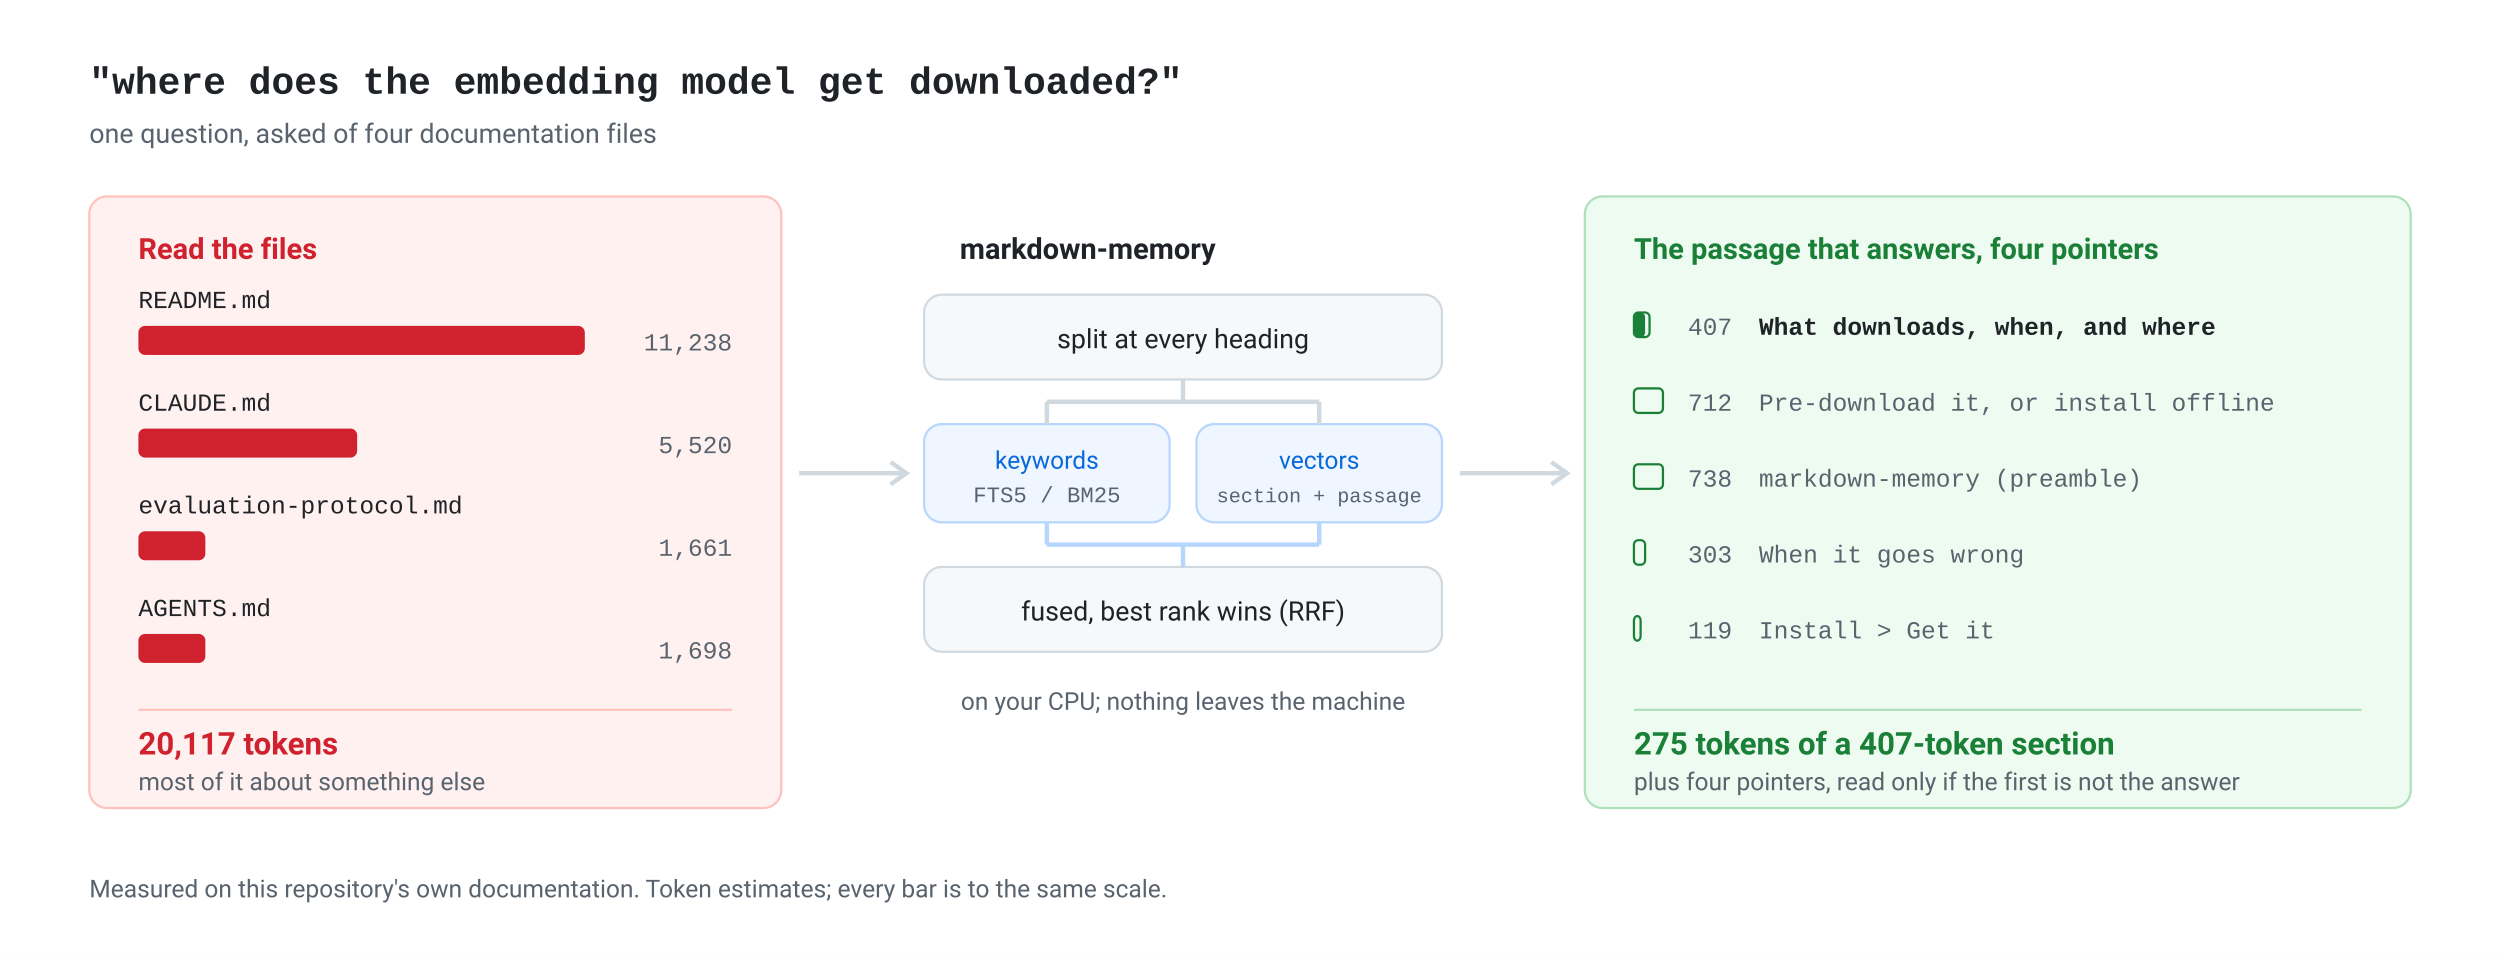
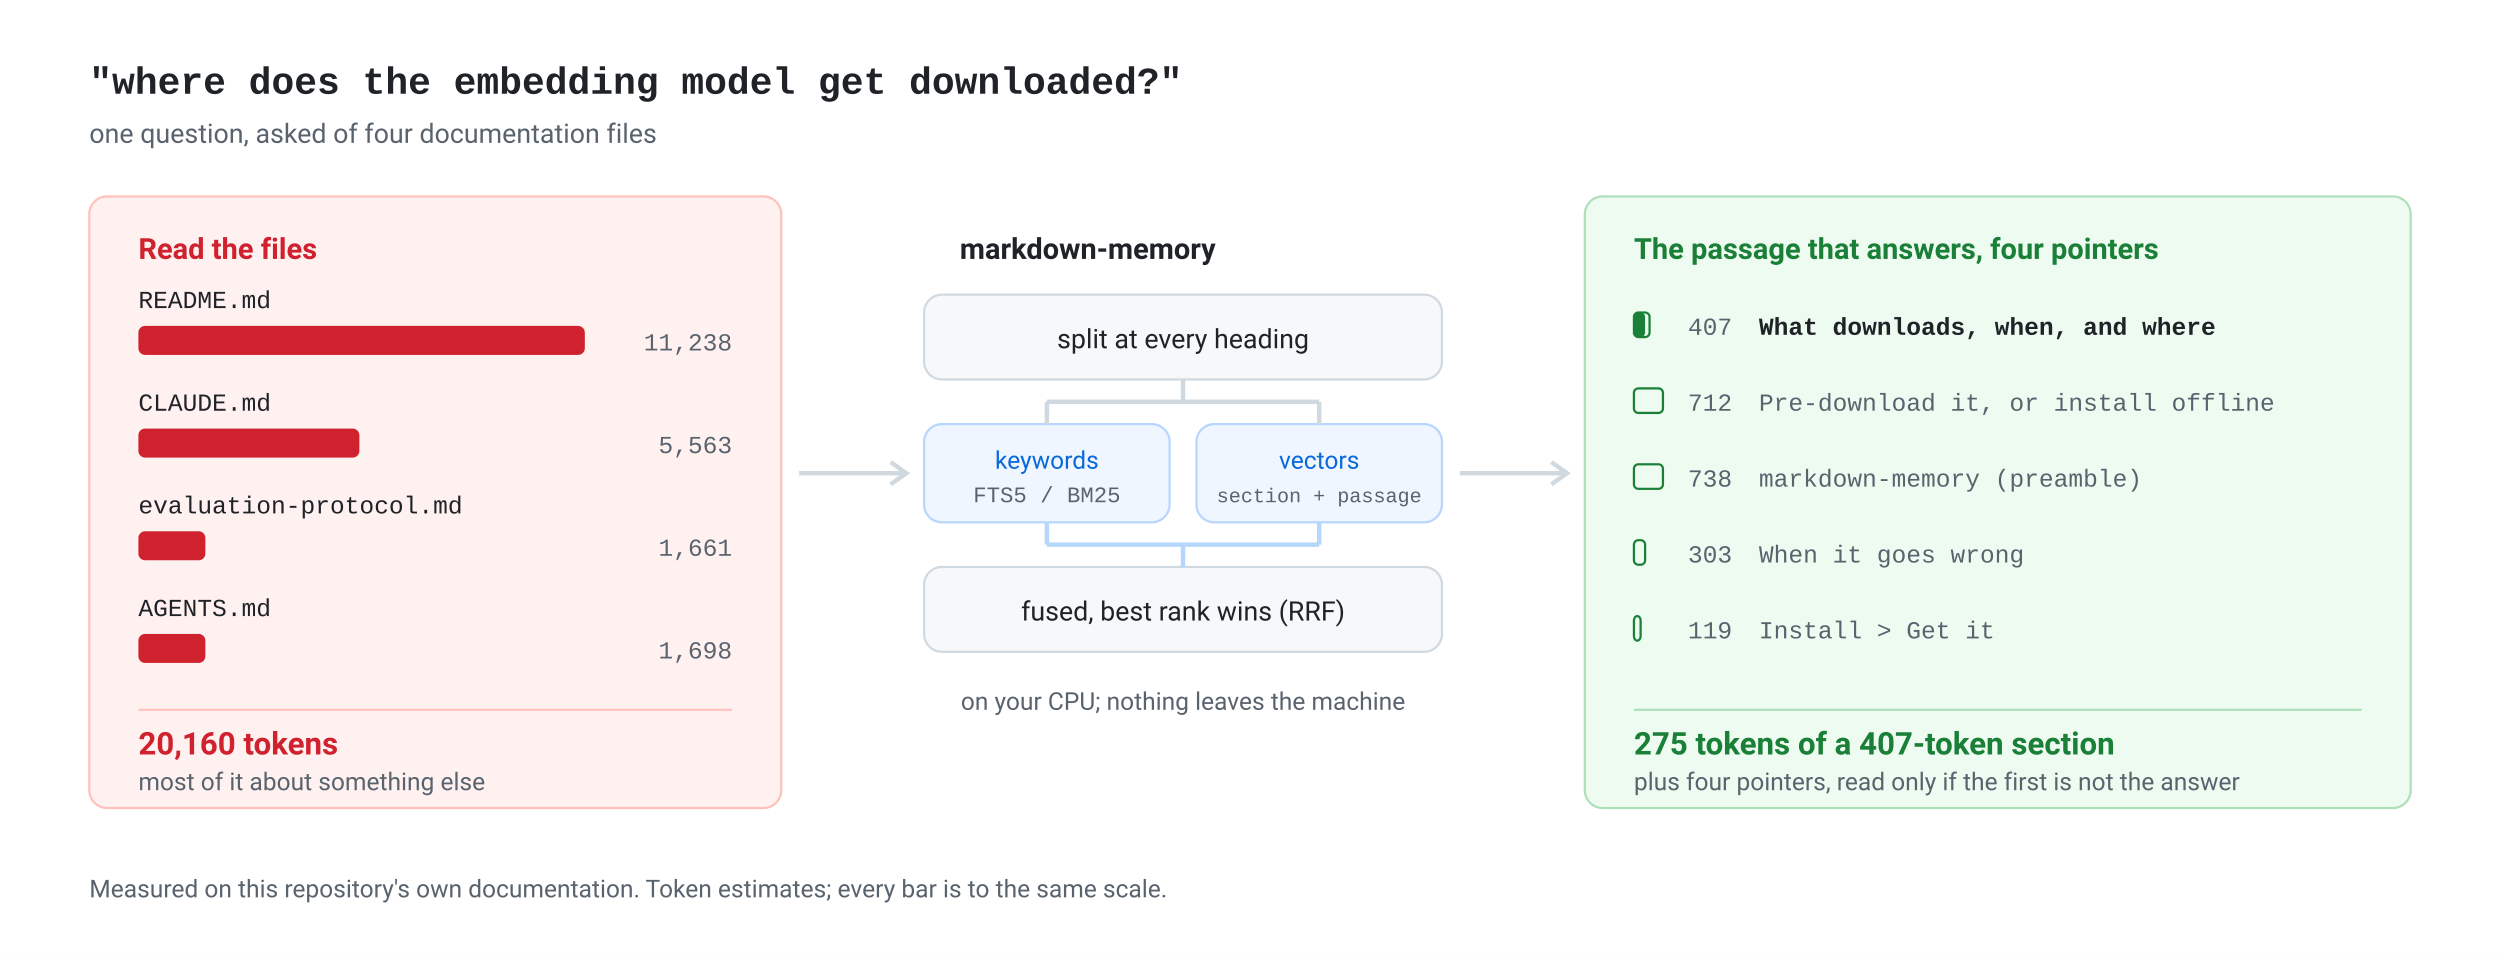
- <svg xmlns="http://www.w3.org/2000/svg" viewBox="0 0 1120 430" width="1120" height="430" role="img" aria-label="One question: reading four whole files costs 20,117 tokens; markdown-memory returns the passage that answers, 275 tokens of a 407-token section, with four pointers to the rest.">
+ <svg xmlns="http://www.w3.org/2000/svg" viewBox="0 0 1120 430" width="1120" height="430" role="img" aria-label="One question: reading four whole files costs 20,160 tokens; markdown-memory returns the passage that answers, 275 tokens of a 407-token section, with four pointers to the rest.">
  <rect width="1120" height="430" fill="#ffffff" />
  <text x="40" y="42" font-family="ui-monospace,SFMono-Regular,Menlo,Consolas,'Liberation Mono',monospace" font-size="17" font-weight="600" fill="#1f2328" text-anchor="start">"where does the embedding model get downloaded?"</text>
  <text x="40" y="64" font-family="ui-sans-serif,-apple-system,BlinkMacSystemFont,'Segoe UI',Roboto,'Helvetica Neue',Arial,sans-serif" font-size="12" font-weight="400" fill="#59636e" text-anchor="start">one question, asked of four documentation files</text>
  <rect x="40" y="88" width="310" height="274" rx="8" fill="#fff1f0" stroke="#ffc1bc" stroke-width="1" />
  <text x="62" y="116" font-family="ui-sans-serif,-apple-system,BlinkMacSystemFont,'Segoe UI',Roboto,'Helvetica Neue',Arial,sans-serif" font-size="13" font-weight="600" fill="#cf222e" text-anchor="start">Read the files</text>
  <text x="62" y="138" font-family="ui-monospace,SFMono-Regular,Menlo,Consolas,'Liberation Mono',monospace" font-size="11" font-weight="400" fill="#1f2328" text-anchor="start">README.md</text>
  <rect x="62" y="146" width="200" height="13" rx="3" fill="#cf222e" stroke="none" stroke-width="1" />
  <text x="328" y="157" font-family="ui-monospace,SFMono-Regular,Menlo,Consolas,'Liberation Mono',monospace" font-size="11" font-weight="400" fill="#59636e" text-anchor="end">11,238</text>
  <text x="62" y="184" font-family="ui-monospace,SFMono-Regular,Menlo,Consolas,'Liberation Mono',monospace" font-size="11" font-weight="400" fill="#1f2328" text-anchor="start">CLAUDE.md</text>
-   <rect x="62" y="192" width="98" height="13" rx="3" fill="#cf222e" stroke="none" stroke-width="1" />
-   <text x="328" y="203" font-family="ui-monospace,SFMono-Regular,Menlo,Consolas,'Liberation Mono',monospace" font-size="11" font-weight="400" fill="#59636e" text-anchor="end">5,520</text>
+   <rect x="62" y="192" width="99" height="13" rx="3" fill="#cf222e" stroke="none" stroke-width="1" />
+   <text x="328" y="203" font-family="ui-monospace,SFMono-Regular,Menlo,Consolas,'Liberation Mono',monospace" font-size="11" font-weight="400" fill="#59636e" text-anchor="end">5,563</text>
  <text x="62" y="230" font-family="ui-monospace,SFMono-Regular,Menlo,Consolas,'Liberation Mono',monospace" font-size="11" font-weight="400" fill="#1f2328" text-anchor="start">evaluation-protocol.md</text>
  <rect x="62" y="238" width="30" height="13" rx="3" fill="#cf222e" stroke="none" stroke-width="1" />
  <text x="328" y="249" font-family="ui-monospace,SFMono-Regular,Menlo,Consolas,'Liberation Mono',monospace" font-size="11" font-weight="400" fill="#59636e" text-anchor="end">1,661</text>
  <text x="62" y="276" font-family="ui-monospace,SFMono-Regular,Menlo,Consolas,'Liberation Mono',monospace" font-size="11" font-weight="400" fill="#1f2328" text-anchor="start">AGENTS.md</text>
  <rect x="62" y="284" width="30" height="13" rx="3" fill="#cf222e" stroke="none" stroke-width="1" />
  <text x="328" y="295" font-family="ui-monospace,SFMono-Regular,Menlo,Consolas,'Liberation Mono',monospace" font-size="11" font-weight="400" fill="#59636e" text-anchor="end">1,698</text>
  <path d="M62 318 L328 318" stroke="#ffc1bc" stroke-width="1" />
-   <text x="62" y="338" font-family="ui-sans-serif,-apple-system,BlinkMacSystemFont,'Segoe UI',Roboto,'Helvetica Neue',Arial,sans-serif" font-size="14" font-weight="600" fill="#cf222e" text-anchor="start">20,117 tokens</text>
+   <text x="62" y="338" font-family="ui-sans-serif,-apple-system,BlinkMacSystemFont,'Segoe UI',Roboto,'Helvetica Neue',Arial,sans-serif" font-size="14" font-weight="600" fill="#cf222e" text-anchor="start">20,160 tokens</text>
  <text x="62" y="354" font-family="ui-sans-serif,-apple-system,BlinkMacSystemFont,'Segoe UI',Roboto,'Helvetica Neue',Arial,sans-serif" font-size="11" font-weight="400" fill="#59636e" text-anchor="start">most of it about something else</text>
  <text x="430" y="116" font-family="ui-sans-serif,-apple-system,BlinkMacSystemFont,'Segoe UI',Roboto,'Helvetica Neue',Arial,sans-serif" font-size="13" font-weight="600" fill="#1f2328" text-anchor="start">markdown-memory</text>
  <rect x="414" y="132" width="232" height="38" rx="8" fill="#f6f8fa" stroke="#d1d9e0" stroke-width="1" />
  <text x="530" y="156" font-family="ui-sans-serif,-apple-system,BlinkMacSystemFont,'Segoe UI',Roboto,'Helvetica Neue',Arial,sans-serif" font-size="12" font-weight="400" fill="#1f2328" text-anchor="middle">split at every heading</text>
  <rect x="414" y="190" width="110" height="44" rx="8" fill="#eff6ff" stroke="#b6d6fd" stroke-width="1" />
  <text x="469" y="210" font-family="ui-sans-serif,-apple-system,BlinkMacSystemFont,'Segoe UI',Roboto,'Helvetica Neue',Arial,sans-serif" font-size="11" font-weight="400" fill="#0969da" text-anchor="middle">keywords</text>
  <text x="469" y="225" font-family="ui-monospace,SFMono-Regular,Menlo,Consolas,'Liberation Mono',monospace" font-size="10" font-weight="400" fill="#59636e" text-anchor="middle">FTS5 / BM25</text>
  <rect x="536" y="190" width="110" height="44" rx="8" fill="#eff6ff" stroke="#b6d6fd" stroke-width="1" />
  <text x="591" y="210" font-family="ui-sans-serif,-apple-system,BlinkMacSystemFont,'Segoe UI',Roboto,'Helvetica Neue',Arial,sans-serif" font-size="11" font-weight="400" fill="#0969da" text-anchor="middle">vectors</text>
  <text x="591" y="225" font-family="ui-monospace,SFMono-Regular,Menlo,Consolas,'Liberation Mono',monospace" font-size="9" font-weight="400" fill="#59636e" text-anchor="middle">section + passage</text>
  <rect x="414" y="254" width="232" height="38" rx="8" fill="#f6f8fa" stroke="#d1d9e0" stroke-width="1" />
  <text x="530" y="278" font-family="ui-sans-serif,-apple-system,BlinkMacSystemFont,'Segoe UI',Roboto,'Helvetica Neue',Arial,sans-serif" font-size="12" font-weight="400" fill="#1f2328" text-anchor="middle">fused, best rank wins (RRF)</text>
  <path d="M530 170 L530 180 M469 180 L591 180 M469 180 L469 190 M591 180 L591 190" stroke="#d1d9e0" stroke-width="2" fill="none" />
  <path d="M469 234 L469 244 M591 234 L591 244 M469 244 L591 244 M530 244 L530 254" stroke="#b6d6fd" stroke-width="2" fill="none" />
  <text x="530" y="318" font-family="ui-sans-serif,-apple-system,BlinkMacSystemFont,'Segoe UI',Roboto,'Helvetica Neue',Arial,sans-serif" font-size="11" font-weight="400" fill="#59636e" text-anchor="middle">on your CPU; nothing leaves the machine</text>
  <path d="M358 212 L406 212" stroke="#d1d9e0" stroke-width="2" fill="none" />
  <path d="M399 207 L406 212 L399 217" fill="none" stroke="#d1d9e0" stroke-width="2" />
  <path d="M654 212 L702 212" stroke="#d1d9e0" stroke-width="2" fill="none" />
  <path d="M695 207 L702 212 L695 217" fill="none" stroke="#d1d9e0" stroke-width="2" />
  <rect x="710" y="88" width="370" height="274" rx="8" fill="#eefbf1" stroke="#aee0bb" stroke-width="1" />
  <text x="732" y="116" font-family="ui-sans-serif,-apple-system,BlinkMacSystemFont,'Segoe UI',Roboto,'Helvetica Neue',Arial,sans-serif" font-size="13" font-weight="600" fill="#1a7f37" text-anchor="start">The passage that answers, four pointers</text>
  <rect x="732" y="140" width="7" height="11" rx="2" fill="none" stroke="#1a7f37" stroke-width="1" />
  <rect x="732" y="140" width="5" height="11" rx="2" fill="#1a7f37" stroke="none" stroke-width="1" />
  <text x="776" y="150" font-family="ui-monospace,SFMono-Regular,Menlo,Consolas,'Liberation Mono',monospace" font-size="11" font-weight="400" fill="#59636e" text-anchor="end">407</text>
  <text x="788" y="150" font-family="ui-monospace,SFMono-Regular,Menlo,Consolas,'Liberation Mono',monospace" font-size="11" font-weight="600" fill="#1f2328" text-anchor="start">What downloads, when, and where</text>
  <rect x="732" y="174" width="13" height="11" rx="2" fill="none" stroke="#1a7f37" stroke-width="1" />
  <text x="776" y="184" font-family="ui-monospace,SFMono-Regular,Menlo,Consolas,'Liberation Mono',monospace" font-size="11" font-weight="400" fill="#59636e" text-anchor="end">712</text>
  <text x="788" y="184" font-family="ui-monospace,SFMono-Regular,Menlo,Consolas,'Liberation Mono',monospace" font-size="11" font-weight="400" fill="#59636e" text-anchor="start">Pre-download it, or install offline</text>
  <rect x="732" y="208" width="13" height="11" rx="2" fill="none" stroke="#1a7f37" stroke-width="1" />
  <text x="776" y="218" font-family="ui-monospace,SFMono-Regular,Menlo,Consolas,'Liberation Mono',monospace" font-size="11" font-weight="400" fill="#59636e" text-anchor="end">738</text>
  <text x="788" y="218" font-family="ui-monospace,SFMono-Regular,Menlo,Consolas,'Liberation Mono',monospace" font-size="11" font-weight="400" fill="#59636e" text-anchor="start">markdown-memory  (preamble)</text>
  <rect x="732" y="242" width="5" height="11" rx="2" fill="none" stroke="#1a7f37" stroke-width="1" />
  <text x="776" y="252" font-family="ui-monospace,SFMono-Regular,Menlo,Consolas,'Liberation Mono',monospace" font-size="11" font-weight="400" fill="#59636e" text-anchor="end">303</text>
  <text x="788" y="252" font-family="ui-monospace,SFMono-Regular,Menlo,Consolas,'Liberation Mono',monospace" font-size="11" font-weight="400" fill="#59636e" text-anchor="start">When it goes wrong</text>
  <rect x="732" y="276" width="3" height="11" rx="2" fill="none" stroke="#1a7f37" stroke-width="1" />
  <text x="776" y="286" font-family="ui-monospace,SFMono-Regular,Menlo,Consolas,'Liberation Mono',monospace" font-size="11" font-weight="400" fill="#59636e" text-anchor="end">119</text>
  <text x="788" y="286" font-family="ui-monospace,SFMono-Regular,Menlo,Consolas,'Liberation Mono',monospace" font-size="11" font-weight="400" fill="#59636e" text-anchor="start">Install &gt; Get it</text>
  <path d="M732 318 L1058 318" stroke="#aee0bb" stroke-width="1" />
  <text x="732" y="338" font-family="ui-sans-serif,-apple-system,BlinkMacSystemFont,'Segoe UI',Roboto,'Helvetica Neue',Arial,sans-serif" font-size="14" font-weight="600" fill="#1a7f37" text-anchor="start">275 tokens of a 407-token section</text>
  <text x="732" y="354" font-family="ui-sans-serif,-apple-system,BlinkMacSystemFont,'Segoe UI',Roboto,'Helvetica Neue',Arial,sans-serif" font-size="11" font-weight="400" fill="#59636e" text-anchor="start">plus four pointers, read only if the first is not the answer</text>
  <text x="40" y="402" font-family="ui-sans-serif,-apple-system,BlinkMacSystemFont,'Segoe UI',Roboto,'Helvetica Neue',Arial,sans-serif" font-size="11" font-weight="400" fill="#59636e" text-anchor="start">Measured on this repository's own documentation. Token estimates; every bar is to the same scale.</text>
</svg>
